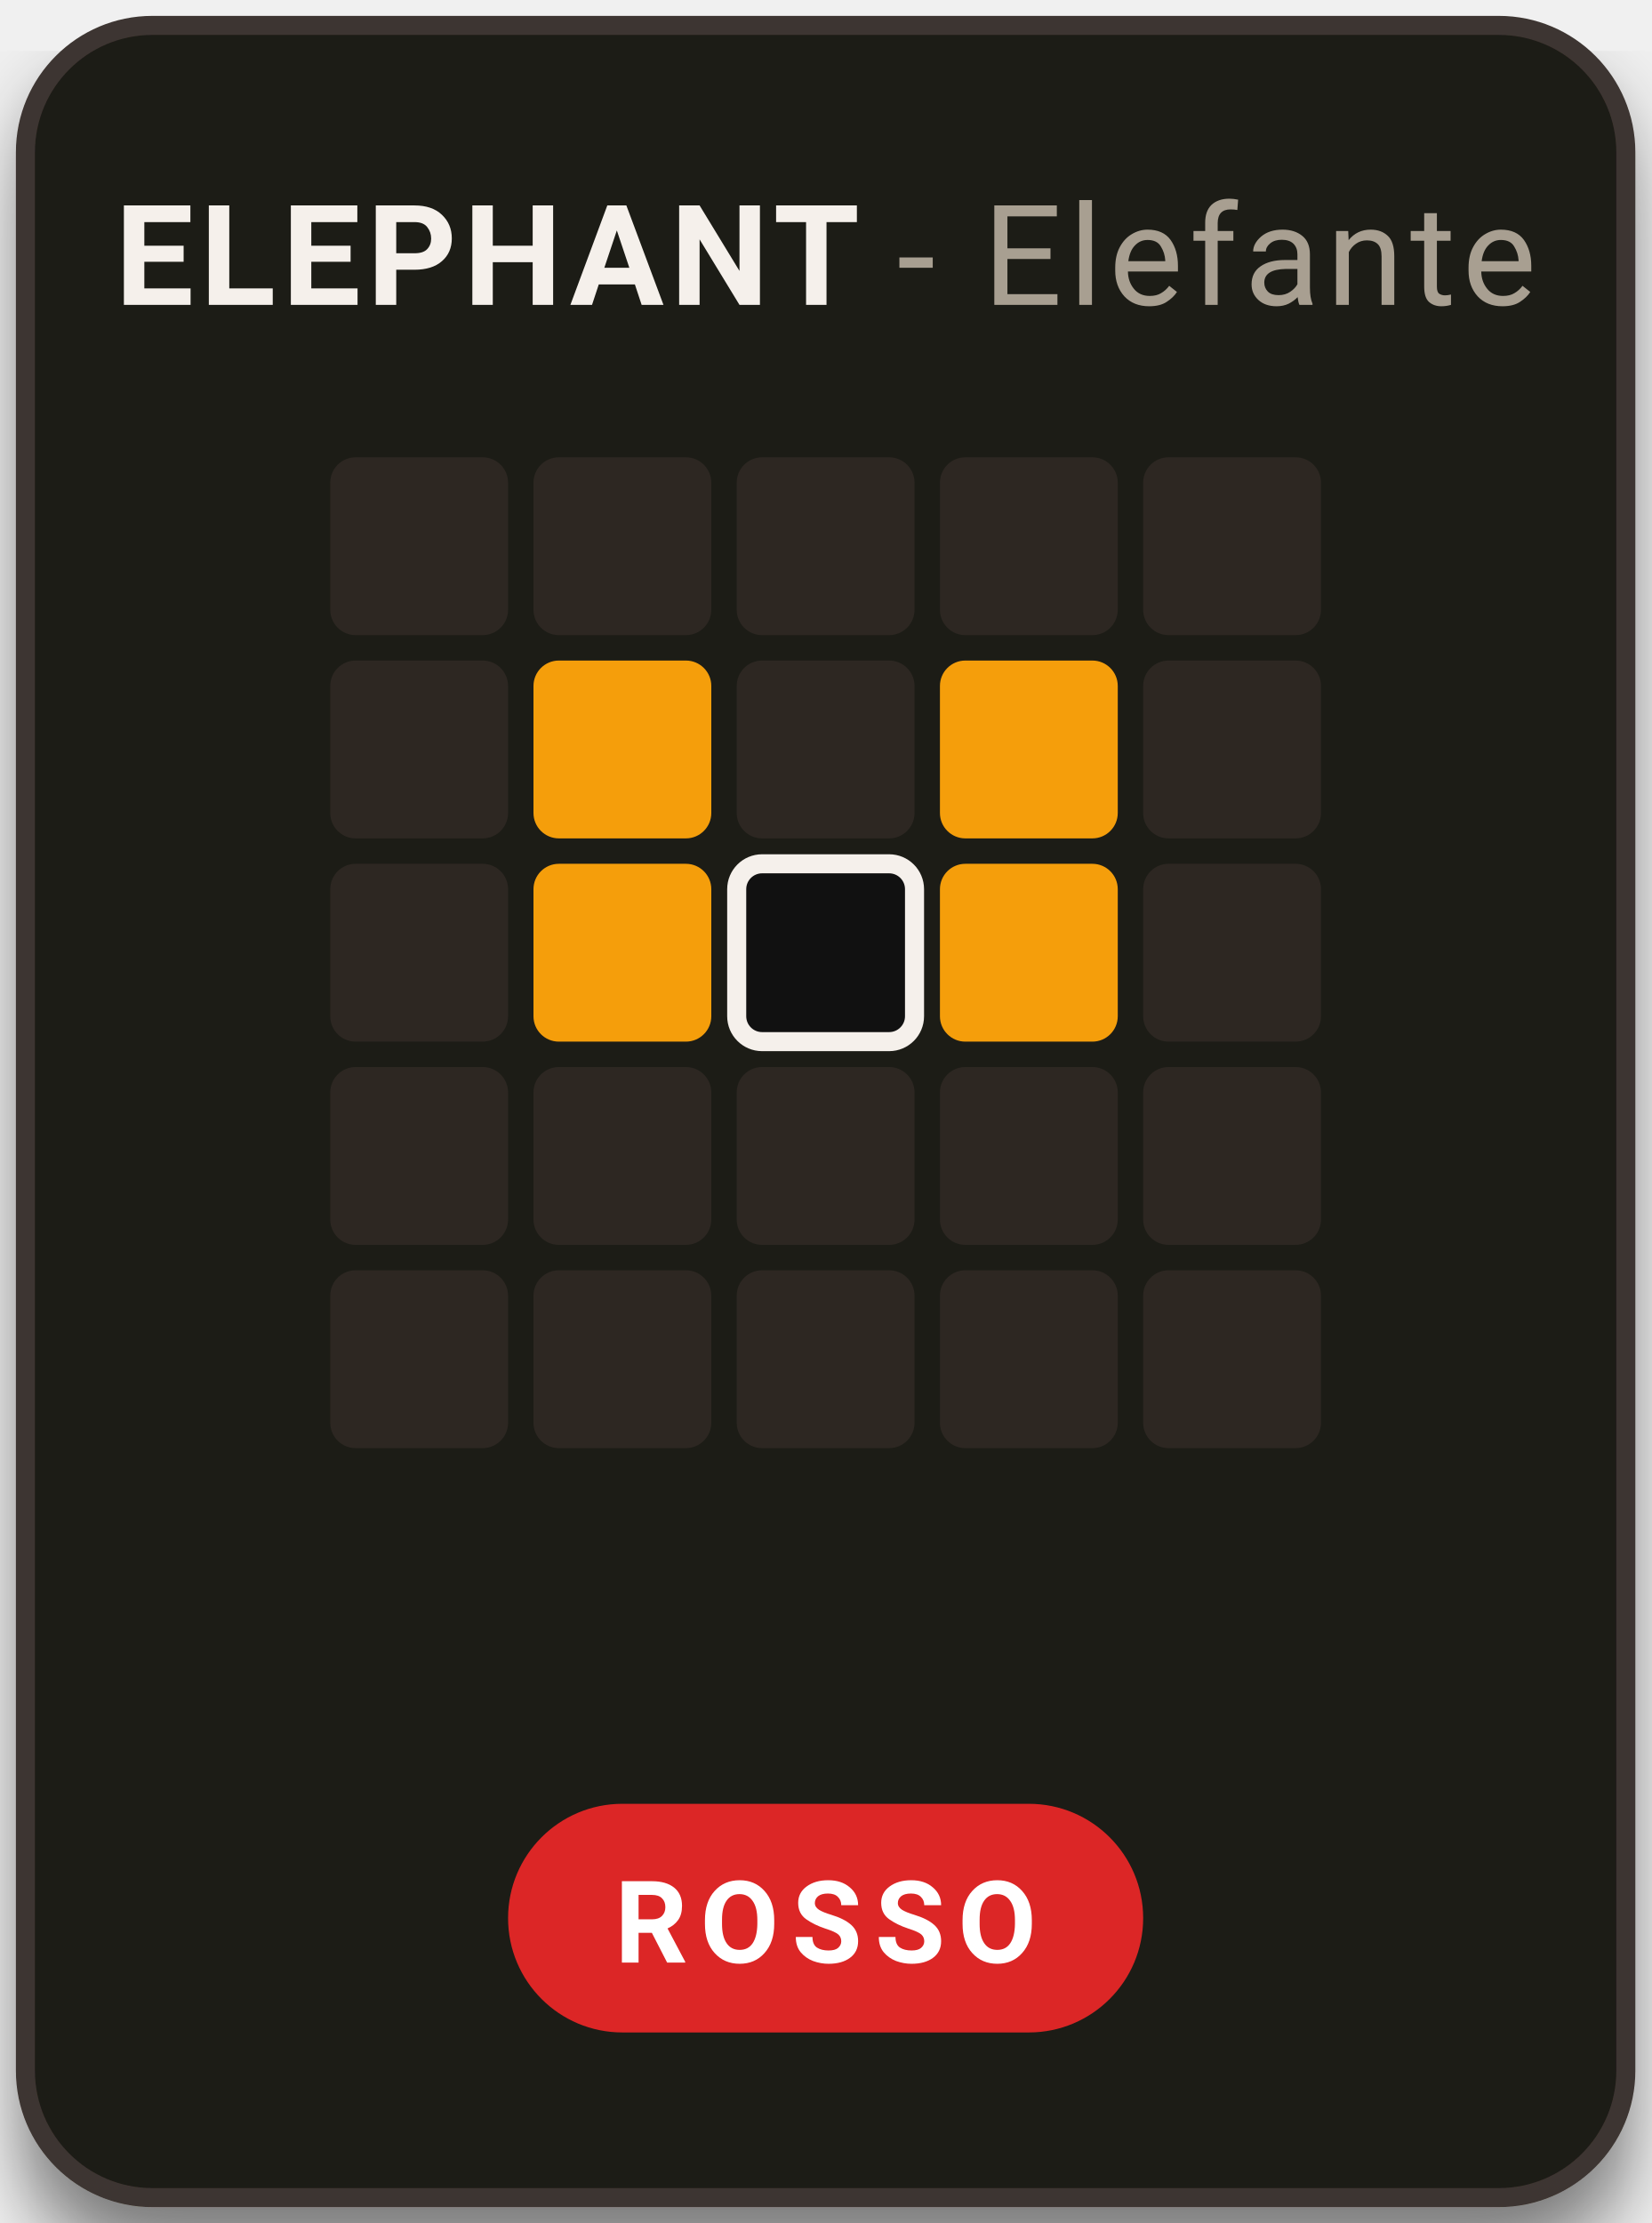
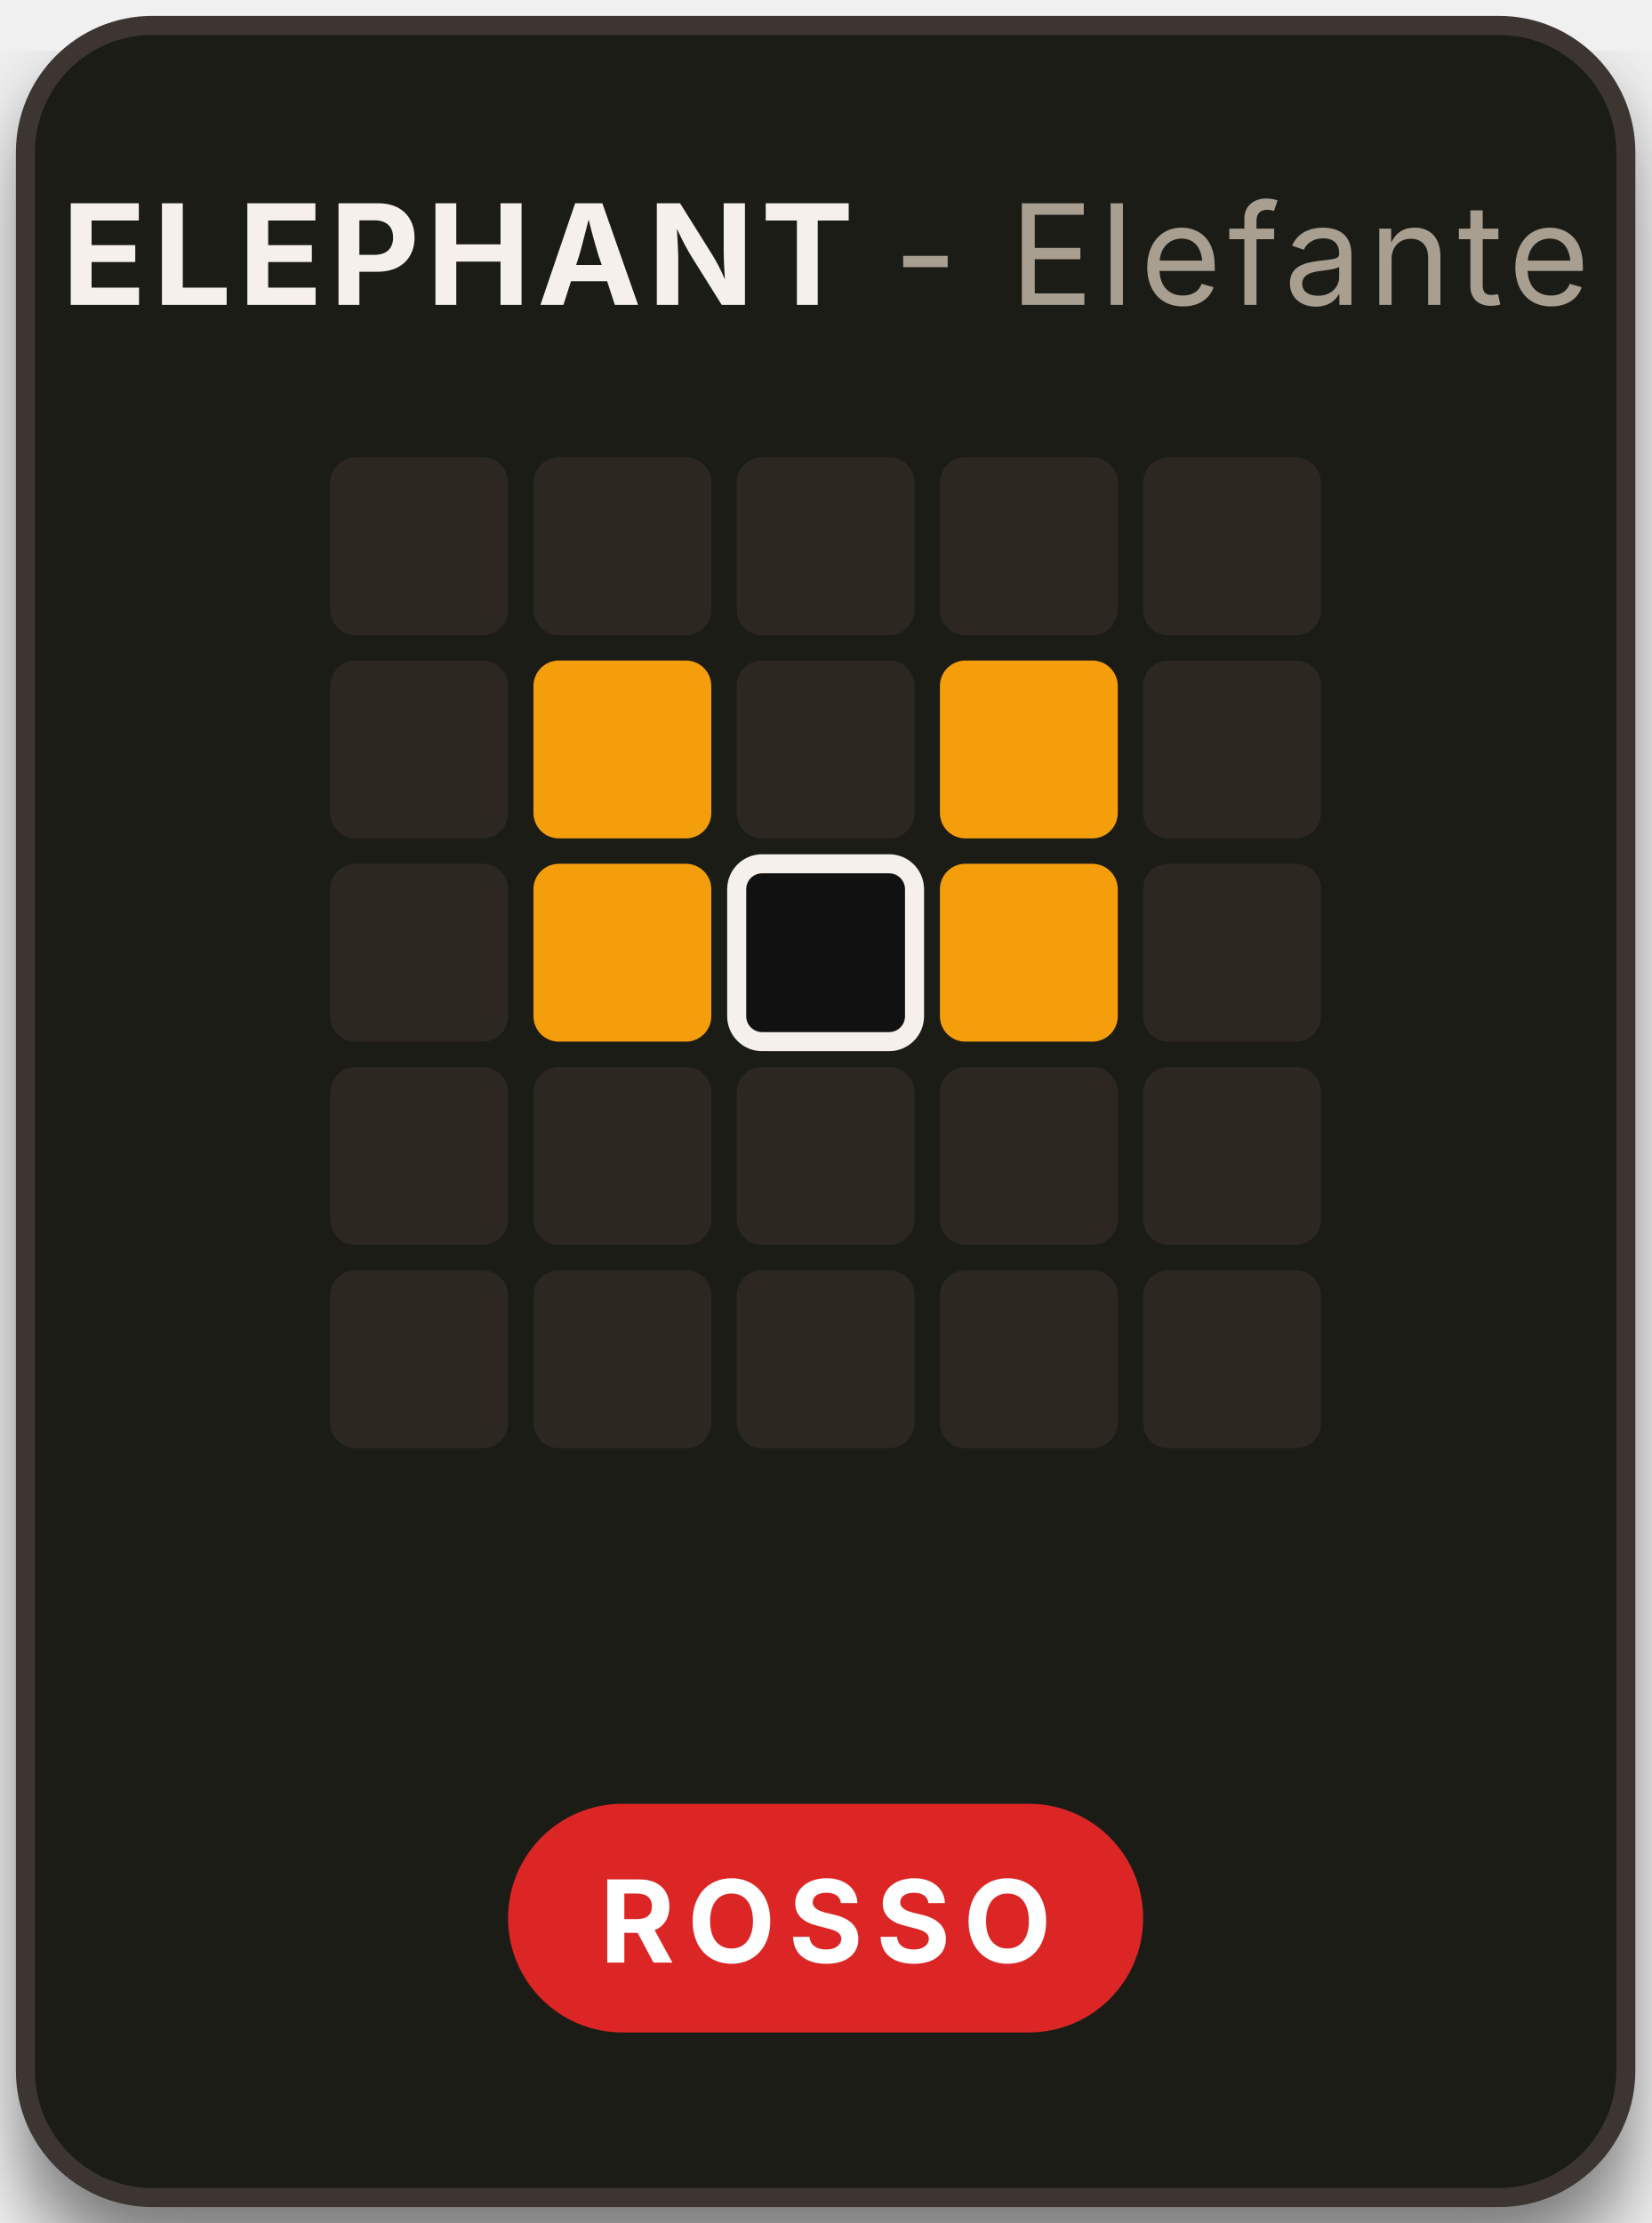
<svg xmlns="http://www.w3.org/2000/svg" viewBox="0 0 130 175" width="130" height="175">
  <defs>
    <filter id="shadow_elephant" x="-10%" y="-10%" width="120%" height="120%">
      <feDropShadow dx="0" dy="4" stdDeviation="3" flood-color="#000" flood-opacity="0.5" />
    </filter>
  </defs>
  <rect x="2" y="2" width="126" height="171" rx="10" fill="#1e1b18" stroke="#3d3630" stroke-width="1.5" filter="url(#shadow_elephant)" />
-   <text x="65" y="24" text-anchor="middle" font-family="-apple-system, BlinkMacSystemFont, 'Segoe UI', Roboto, sans-serif" font-size="11" font-weight="bold" fill="#f5f0eb" letter-spacing="0.5">
+   <text x="65" y="24" text-anchor="middle" font-family="-apple-system, BlinkMacSystemFont, sans-serif" font-size="11" font-weight="bold" fill="#f5f0eb" letter-spacing="0.5">
    ELEPHANT <tspan font-weight="normal" fill="#a89f91">- Elefante</tspan>
  </text>
  <g transform="translate(26, 36)">
    <rect x="0" y="0" width="14" height="14" rx="2" fill="#2d2722" />
    <rect x="16" y="0" width="14" height="14" rx="2" fill="#2d2722" />
    <rect x="32" y="0" width="14" height="14" rx="2" fill="#2d2722" />
    <rect x="48" y="0" width="14" height="14" rx="2" fill="#2d2722" />
    <rect x="64" y="0" width="14" height="14" rx="2" fill="#2d2722" />
    <rect x="0" y="16" width="14" height="14" rx="2" fill="#2d2722" />
    <rect x="16" y="16" width="14" height="14" rx="2" fill="#f59e0b" />
    <rect x="32" y="16" width="14" height="14" rx="2" fill="#2d2722" />
    <rect x="48" y="16" width="14" height="14" rx="2" fill="#f59e0b" />
    <rect x="64" y="16" width="14" height="14" rx="2" fill="#2d2722" />
    <rect x="0" y="32" width="14" height="14" rx="2" fill="#2d2722" />
    <rect x="16" y="32" width="14" height="14" rx="2" fill="#f59e0b" />
    <rect x="32" y="32" width="14" height="14" rx="2" fill="#111111" stroke="#f5f0eb" stroke-width="1.5" />
    <rect x="48" y="32" width="14" height="14" rx="2" fill="#f59e0b" />
    <rect x="64" y="32" width="14" height="14" rx="2" fill="#2d2722" />
    <rect x="0" y="48" width="14" height="14" rx="2" fill="#2d2722" />
    <rect x="16" y="48" width="14" height="14" rx="2" fill="#2d2722" />
    <rect x="32" y="48" width="14" height="14" rx="2" fill="#2d2722" />
    <rect x="48" y="48" width="14" height="14" rx="2" fill="#2d2722" />
    <rect x="64" y="48" width="14" height="14" rx="2" fill="#2d2722" />
    <rect x="0" y="64" width="14" height="14" rx="2" fill="#2d2722" />
    <rect x="16" y="64" width="14" height="14" rx="2" fill="#2d2722" />
    <rect x="32" y="64" width="14" height="14" rx="2" fill="#2d2722" />
    <rect x="48" y="64" width="14" height="14" rx="2" fill="#2d2722" />
    <rect x="64" y="64" width="14" height="14" rx="2" fill="#2d2722" />
  </g>
  <g transform="translate(40, 142)">
    <rect width="50" height="18" rx="9" fill="#dc2626" />
-     <text x="25" y="12.5" text-anchor="middle" font-family="-apple-system, BlinkMacSystemFont, 'Segoe UI', Roboto, sans-serif" font-size="9" font-weight="bold" fill="#ffffff" letter-spacing="1">ROSSO</text>
+     <text x="25" y="12.5" text-anchor="middle" font-family="-apple-system, BlinkMacSystemFont, sans-serif" font-size="9" font-weight="bold" fill="#ffffff" letter-spacing="1">ROSSO</text>
  </g>
</svg>
